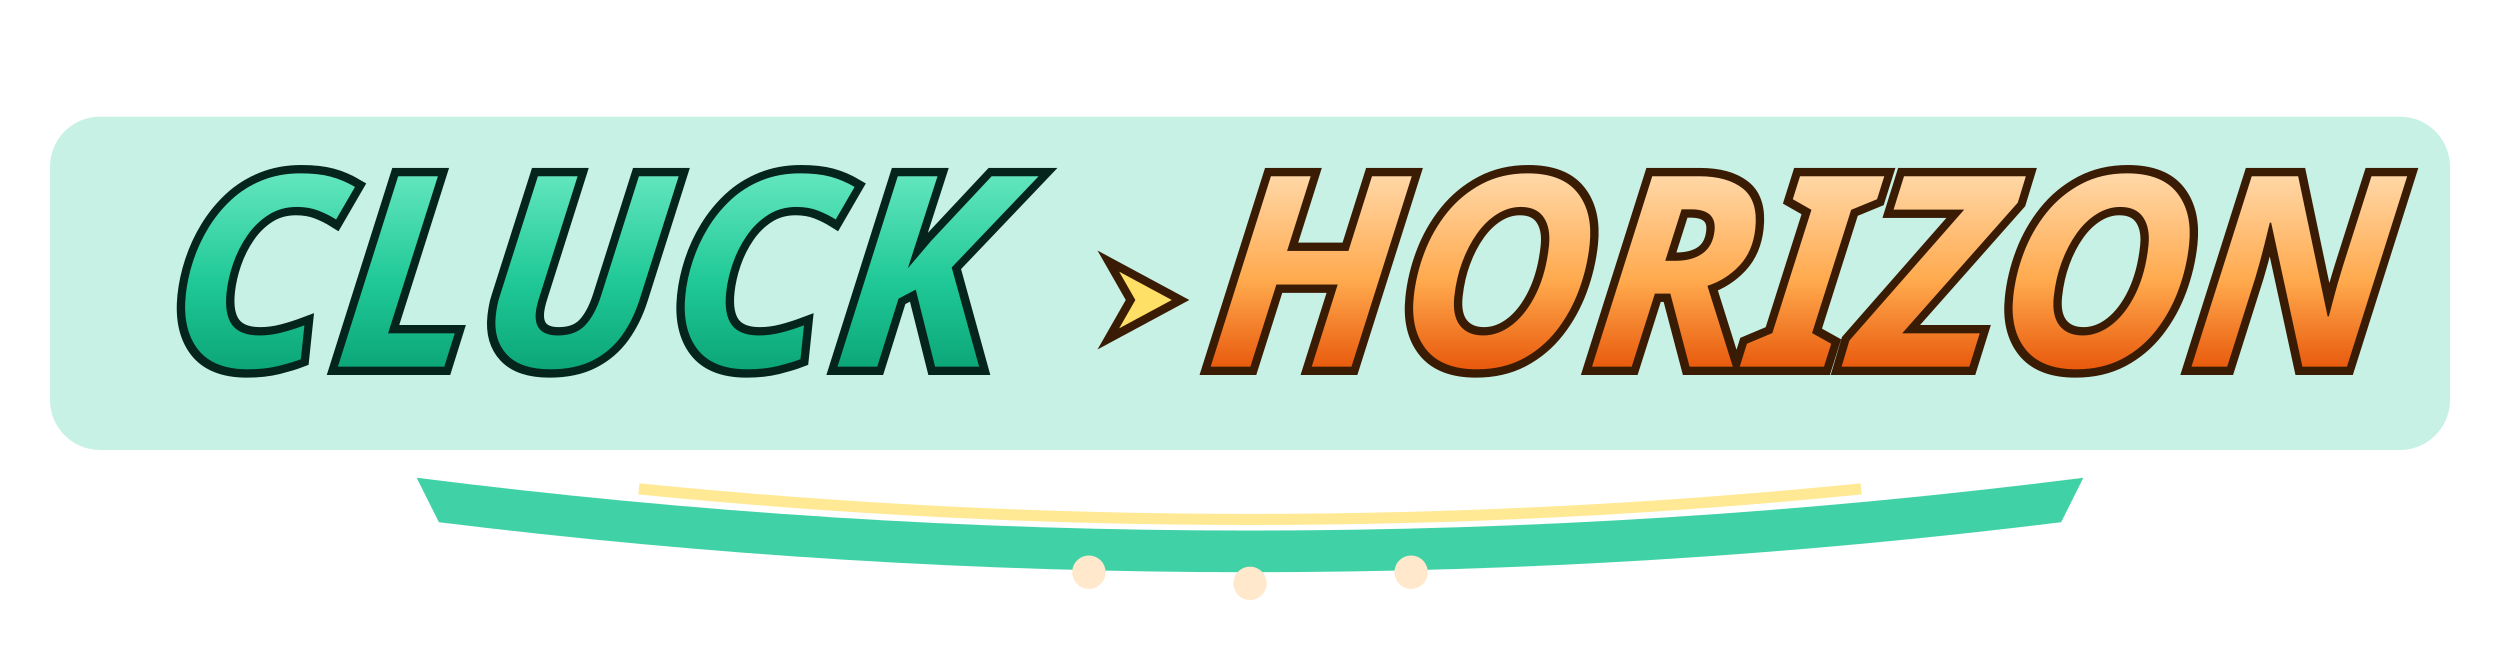
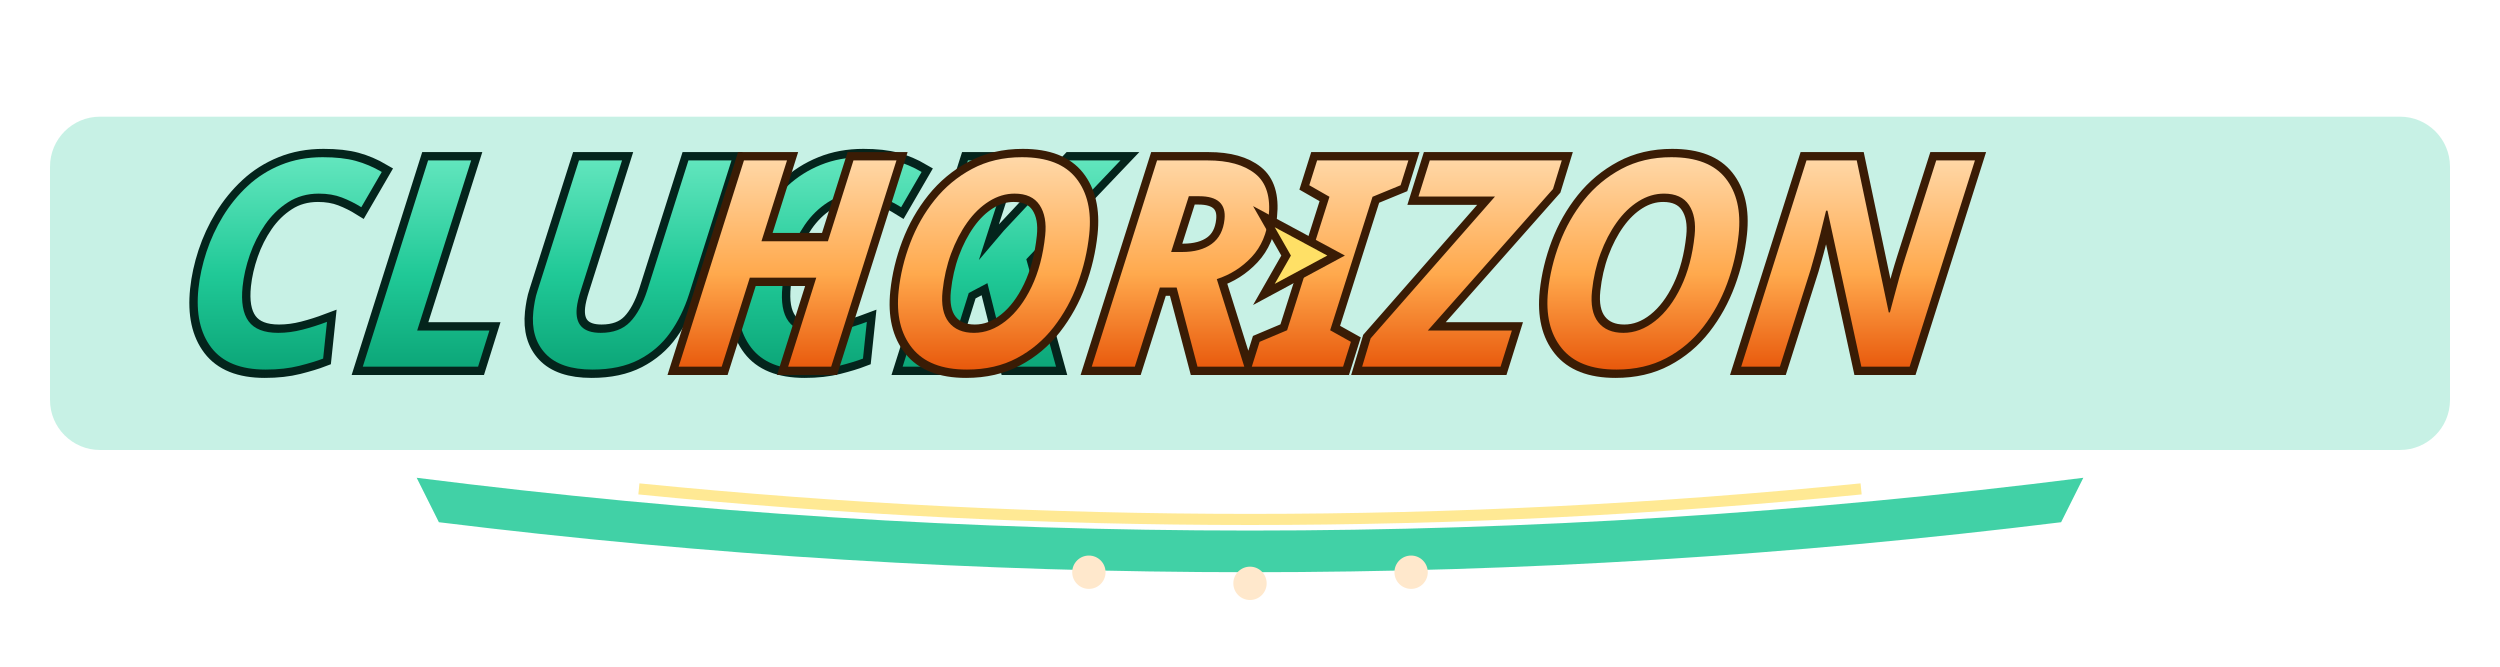
<svg xmlns="http://www.w3.org/2000/svg" viewBox="0 0 900 240" width="900" height="240">
  <defs>
    <linearGradient id="tealFill" x1="0" y1="0" x2="0" y2="1">
      <stop offset="0" stop-color="#63e6be" />
      <stop offset="0.55" stop-color="#20c997" />
      <stop offset="1" stop-color="#0ca678" />
    </linearGradient>
    <linearGradient id="orgFill" x1="0" y1="0" x2="0" y2="1">
      <stop offset="0" stop-color="#ffd8a8" />
      <stop offset="0.55" stop-color="#ffa94d" />
      <stop offset="1" stop-color="#e8590c" />
    </linearGradient>
  </defs>
  <g opacity="0.25">
    <rect x="18" y="42" width="864" height="120" rx="18" fill="#20c997" />
  </g>
  <g font-family="'Arial Black',sans-serif" font-weight="900" font-style="italic" text-anchor="middle">
-     <text x="222" y="132" font-size="96" textLength="320" lengthAdjust="spacingAndGlyphs" letter-spacing="2" fill="url(#tealFill)" stroke="#04241c" stroke-width="6" paint-order="stroke" transform="skewX(-6)">CLUCK</text>
-     <text x="660" y="132" font-size="96" textLength="450" lengthAdjust="spacingAndGlyphs" letter-spacing="0" fill="url(#orgFill)" stroke="#3a1c05" stroke-width="6" paint-order="stroke" transform="skewX(-6)">HORIZON</text>
+     <text x="238" y="132" font-size="104" letter-spacing="2" fill="url(#tealFill)" stroke="#04241c" stroke-width="6" paint-order="stroke" transform="skewX(-6)">CLUCK</text>
+     <text x="486" y="132" font-size="104" letter-spacing="0" fill="url(#orgFill)" stroke="#3a1c05" stroke-width="6" paint-order="stroke" transform="skewX(-6)">HORIZON</text>
  </g>
-   <g transform="translate(399 94)">
+   <g transform="translate(455 78)">
    <polygon points="0,0 26,14 0,28 8,14" fill="#ffe066" stroke="#3a1c05" stroke-width="3" />
  </g>
  <path d="M150 172 Q 450 210 750 172 L 742 188 Q 450 224 158 188 Z" fill="#20c997" opacity="0.85" />
  <path d="M230 176 Q 450 198 670 176" fill="none" stroke="#ffe066" stroke-width="4" opacity="0.7" />
  <g fill="#ffe8cc">
    <circle cx="392" cy="206" r="6" />
    <circle cx="450" cy="210" r="6" />
    <circle cx="508" cy="206" r="6" />
  </g>
</svg>
